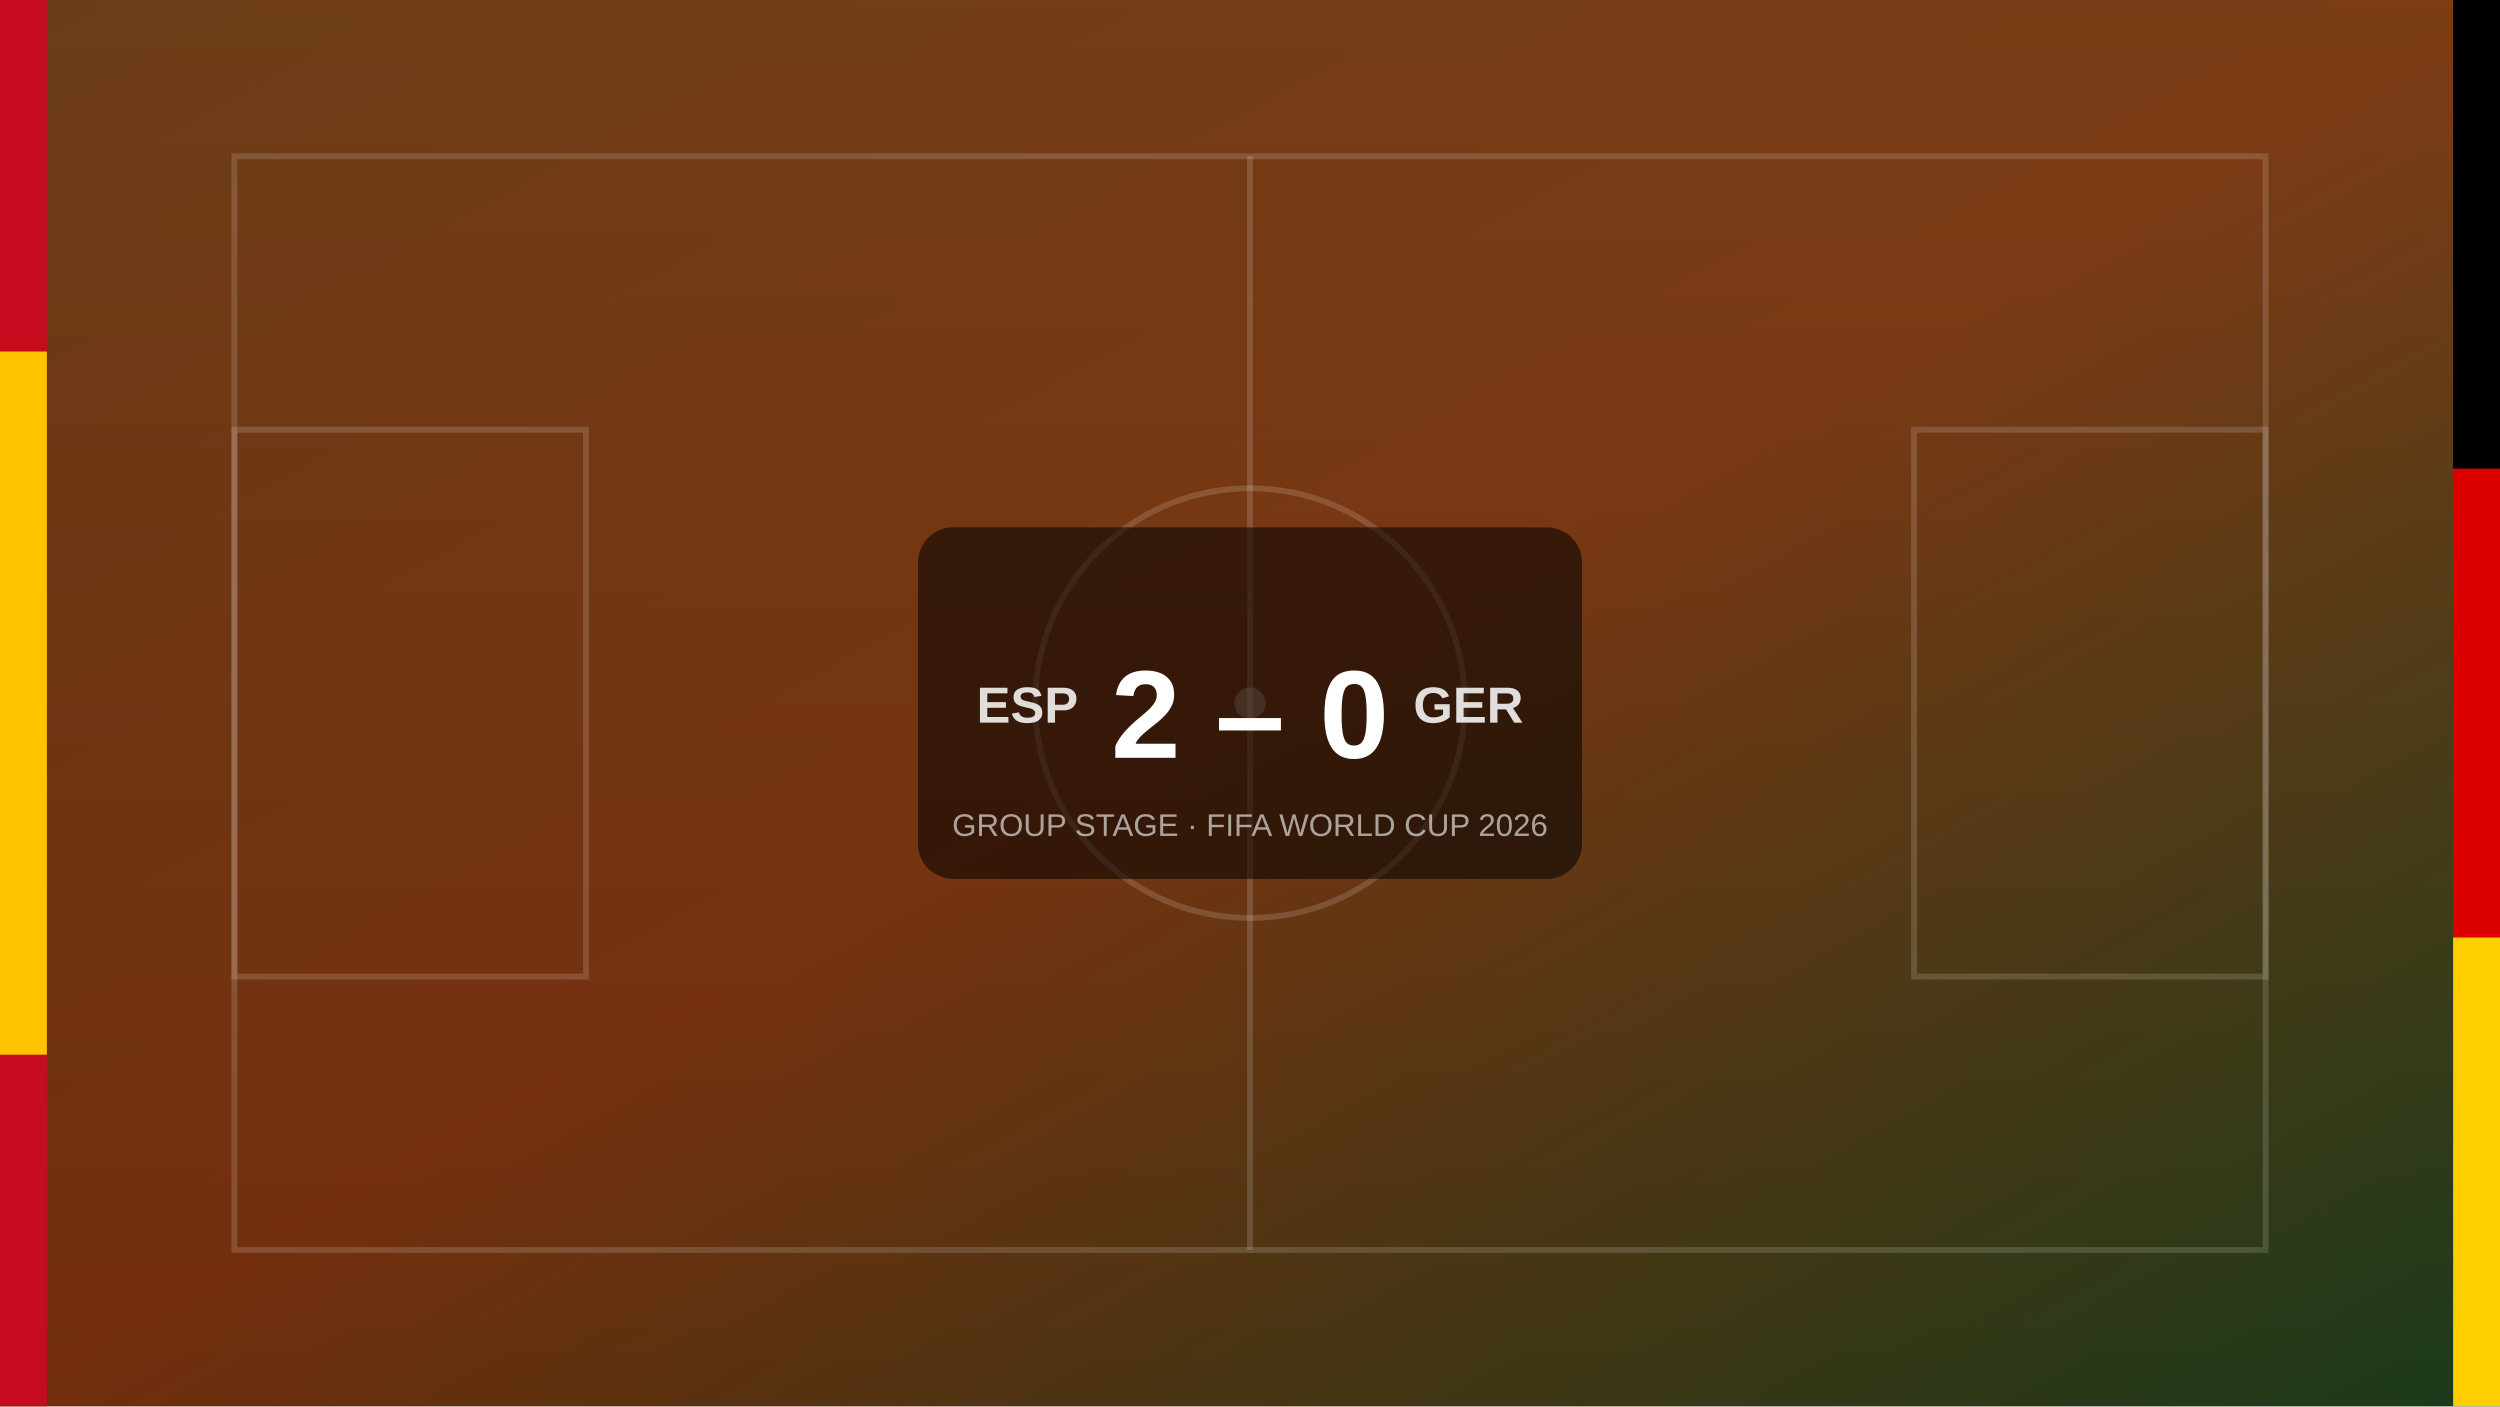
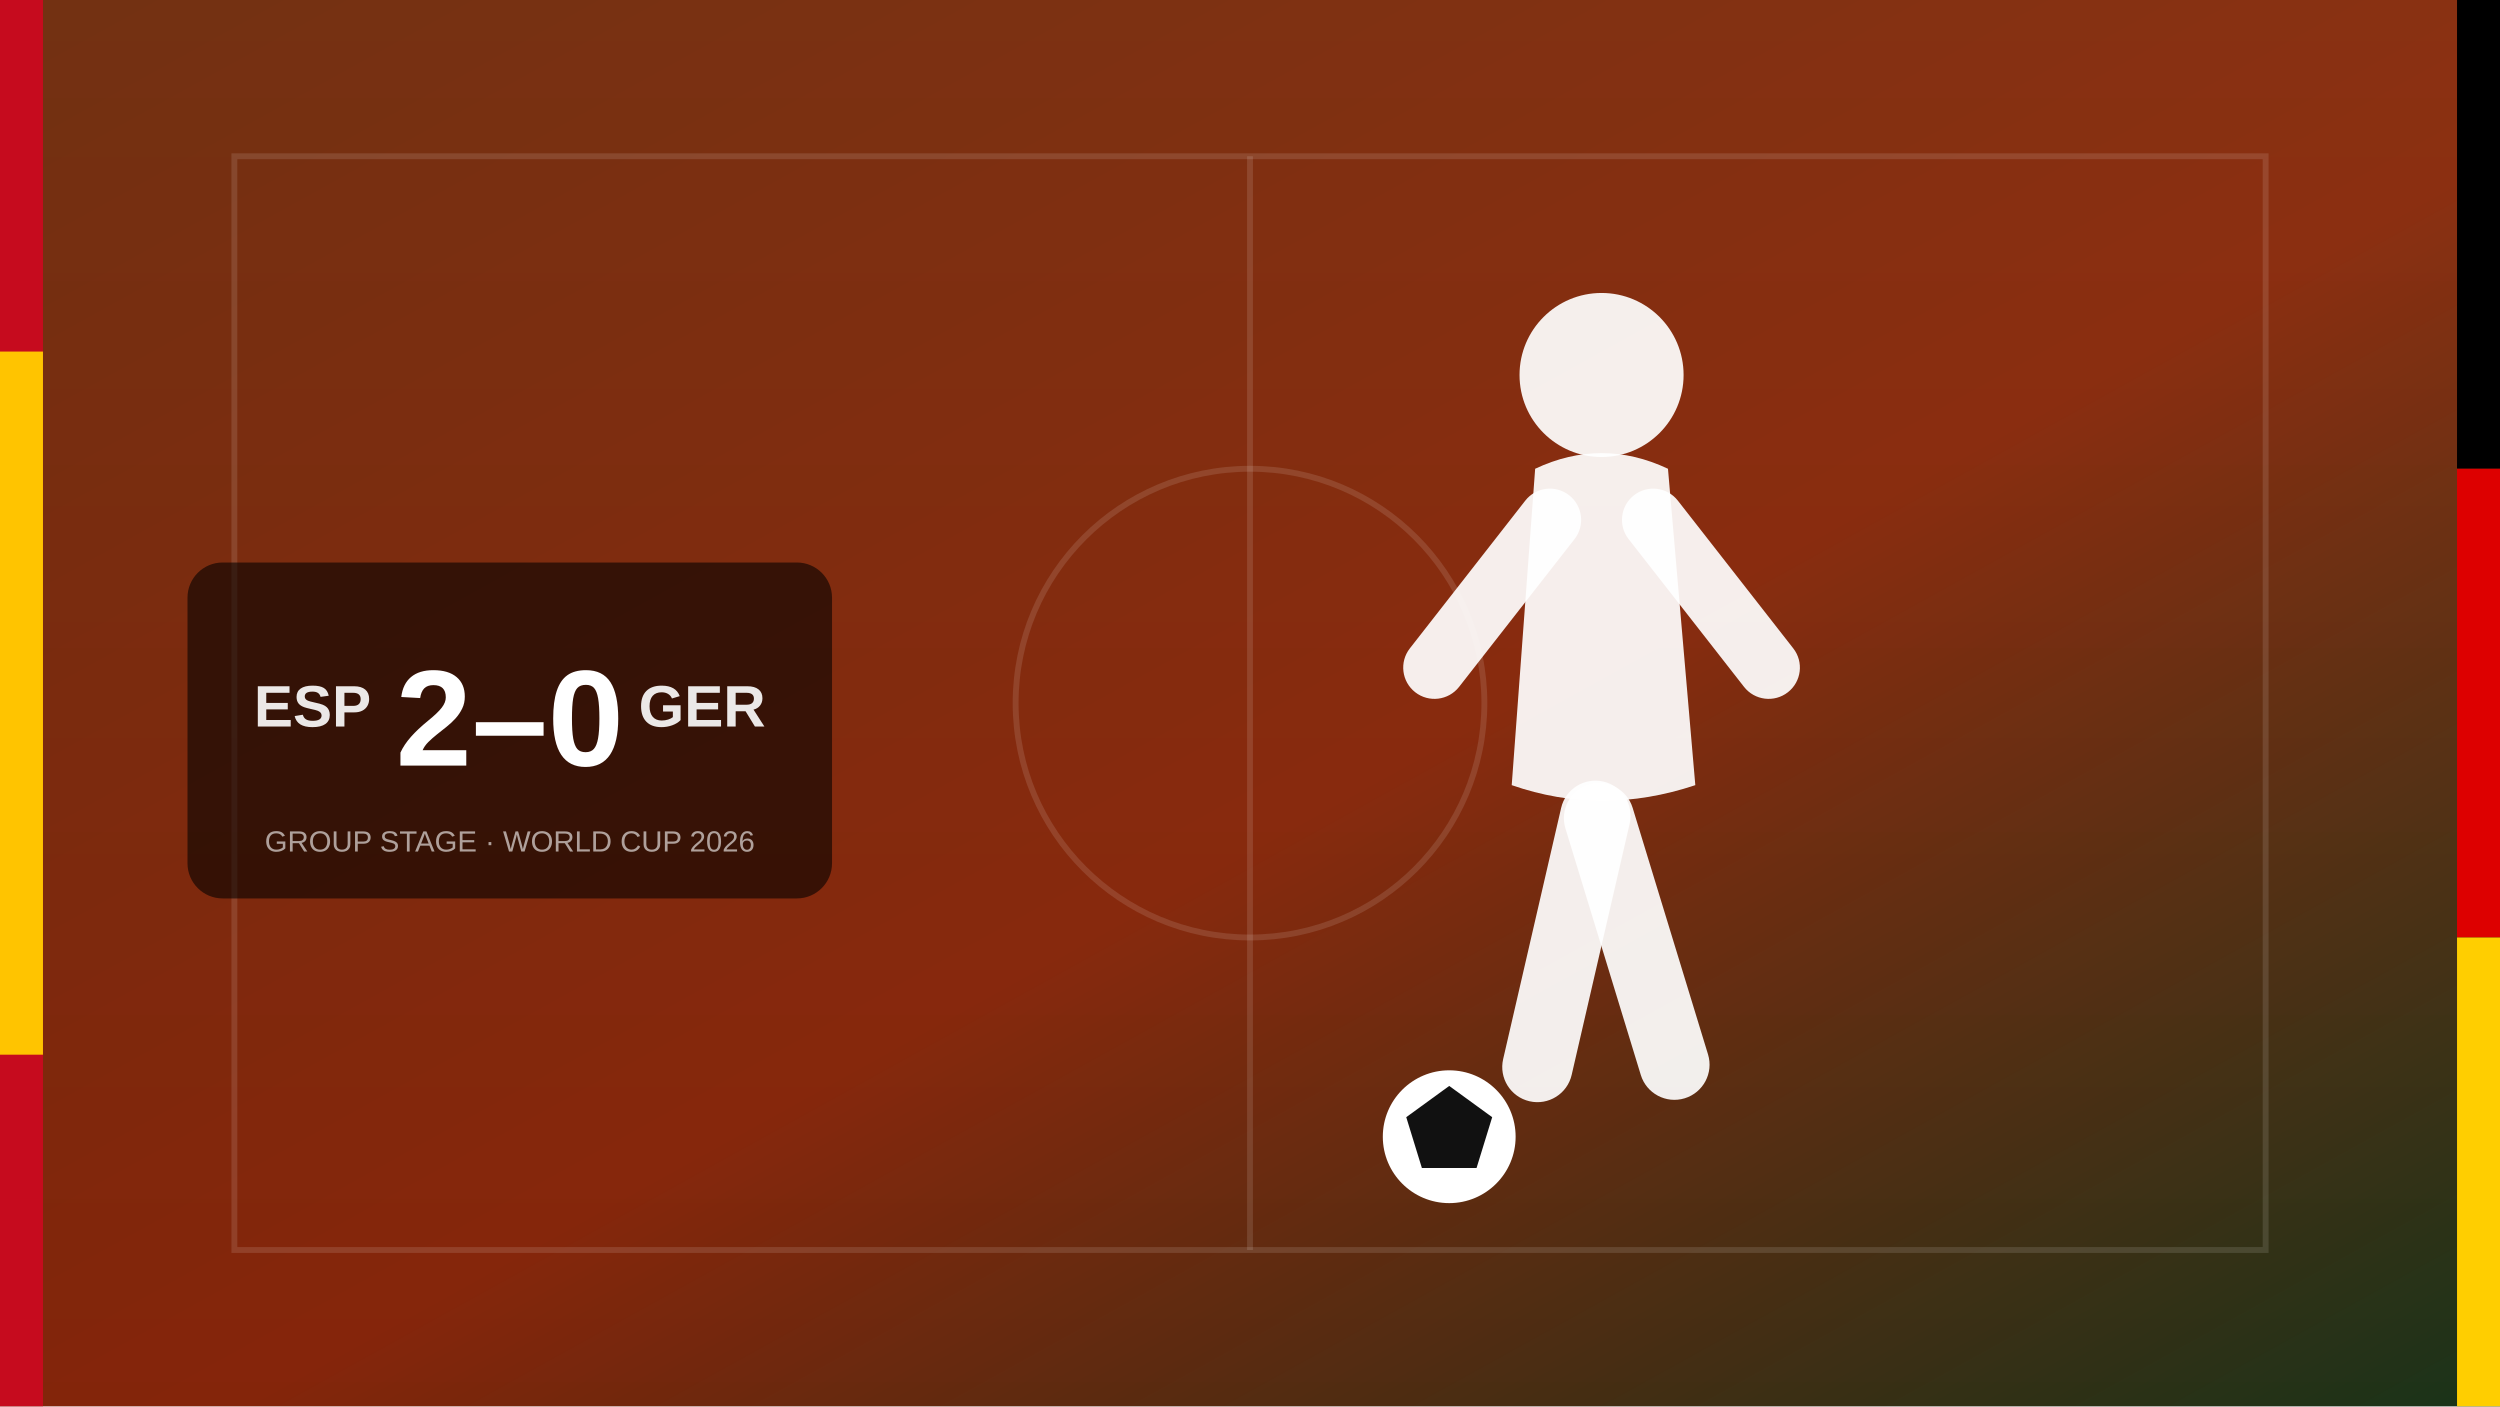
<svg xmlns="http://www.w3.org/2000/svg" viewBox="0 0 1280 720">
  <defs>
    <linearGradient id="bg" x1="0%" y1="0%" x2="100%" y2="100%">
-       <stop offset="0%" style="stop-color:#aa0000;stop-opacity:1" />
-       <stop offset="50%" style="stop-color:#cc0000;stop-opacity:1" />
-       <stop offset="100%" style="stop-color:#1a1a1a;stop-opacity:1" />
+       <stop offset="0%" style="stop-color:#a00000;stop-opacity:1" />
+       <stop offset="55%" style="stop-color:#cc0000;stop-opacity:1" />
+       <stop offset="100%" style="stop-color:#181818;stop-opacity:1" />
    </linearGradient>
    <linearGradient id="pitch" x1="0%" y1="0%" x2="0%" y2="100%">
-       <stop offset="0%" style="stop-color:#2d7a2d;stop-opacity:0.5" />
-       <stop offset="100%" style="stop-color:#1a5c1a;stop-opacity:0.5" />
+       <stop offset="0%" style="stop-color:#2d7a2d;stop-opacity:0.4" />
+       <stop offset="100%" style="stop-color:#1a5c1a;stop-opacity:0.4" />
    </linearGradient>
  </defs>
  <rect width="1280" height="720" fill="url(#bg)" />
  <rect width="1280" height="720" fill="url(#pitch)" />
-   <rect x="120" y="80" width="1040" height="560" fill="none" stroke="rgba(255,255,255,0.15)" stroke-width="3" />
-   <line x1="640" y1="80" x2="640" y2="640" stroke="rgba(255,255,255,0.15)" stroke-width="3" />
-   <circle cx="640" cy="360" r="110" fill="none" stroke="rgba(255,255,255,0.15)" stroke-width="3" />
-   <circle cx="640" cy="360" r="8" fill="rgba(255,255,255,0.25)" />
-   <rect x="120" y="220" width="180" height="280" fill="none" stroke="rgba(255,255,255,0.15)" stroke-width="3" />
-   <rect x="980" y="220" width="180" height="280" fill="none" stroke="rgba(255,255,255,0.15)" stroke-width="3" />
-   <rect x="0" y="0" width="24" height="720" fill="#c60b1e" />
-   <rect x="0" y="180" width="24" height="360" fill="#ffc400" />
-   <rect x="1256" y="0" width="24" height="240" fill="#000" />
-   <rect x="1256" y="240" width="24" height="240" fill="#dd0000" />
-   <rect x="1256" y="480" width="24" height="240" fill="#ffce00" />
-   <rect x="470" y="270" width="340" height="180" rx="18" fill="rgba(0,0,0,0.55)" />
-   <text x="500" y="370" font-family="Arial Black,Arial" font-weight="900" font-size="26" fill="rgba(255,255,255,0.85)" text-anchor="start">ESP</text>
-   <text x="640" y="388" font-family="Arial Black,Arial" font-weight="900" font-size="64" fill="#ffffff" text-anchor="middle">2 – 0</text>
-   <text x="780" y="370" font-family="Arial Black,Arial" font-weight="900" font-size="26" fill="rgba(255,255,255,0.85)" text-anchor="end">GER</text>
-   <text x="640" y="428" font-family="Arial,sans-serif" font-size="16" fill="rgba(255,255,255,0.6)" text-anchor="middle">GROUP STAGE · FIFA WORLD CUP 2026</text>
+   <rect x="120" y="80" width="1040" height="560" fill="none" stroke="rgba(255,255,255,0.12)" stroke-width="3" />
+   <line x1="640" y1="80" x2="640" y2="640" stroke="rgba(255,255,255,0.12)" stroke-width="3" />
+   <circle cx="640" cy="360" r="120" fill="none" stroke="rgba(255,255,255,0.12)" stroke-width="3" />
+   <rect x="0" y="0" width="22" height="720" fill="#c60b1e" />
+   <rect x="0" y="180" width="22" height="360" fill="#ffc400" />
+   <rect x="1258" y="0" width="22" height="240" fill="#000" />
+   <rect x="1258" y="240" width="22" height="240" fill="#dd0000" />
+   <rect x="1258" y="480" width="22" height="240" fill="#ffce00" />
+   <g transform="translate(760,140)" fill="#ffffff" fill-opacity="0.92">
+     <circle cx="60" cy="52" r="42" />
+     <path d="M26 100 Q60 84 94 100 L108 262 Q60 278 14 262 Z" />
+     <rect x="-12" y="100" width="32" height="128" rx="16" transform="rotate(38 4 164)" />
+     <rect x="100" y="100" width="32" height="128" rx="16" transform="rotate(-38 116 164)" />
+     <rect x="24" y="258" width="36" height="168" rx="18" transform="rotate(13 42 342)" />
+     <rect x="60" y="258" width="36" height="168" rx="18" transform="rotate(-17 78 342)" />
+   </g>
+   <circle cx="742" cy="582" r="34" fill="#ffffff" />
+   <path d="M742 556 l22 16 -8 26 -28 0 -8 -26 z" fill="#111" />
+   <rect x="96" y="288" width="330" height="172" rx="18" fill="rgba(0,0,0,0.58)" />
+   <text x="130" y="372" font-family="Arial Black,Arial" font-weight="900" font-size="30" fill="rgba(255,255,255,0.9)" text-anchor="start">ESP</text>
+   <text x="261" y="392" font-family="Arial Black,Arial" font-weight="900" font-size="70" fill="#ffffff" text-anchor="middle">2–0</text>
+   <text x="392" y="372" font-family="Arial Black,Arial" font-weight="900" font-size="30" fill="rgba(255,255,255,0.9)" text-anchor="end">GER</text>
+   <text x="261" y="436" font-family="Arial,sans-serif" font-size="15" fill="rgba(255,255,255,0.6)" text-anchor="middle">GROUP STAGE · WORLD CUP 2026</text>
</svg>
